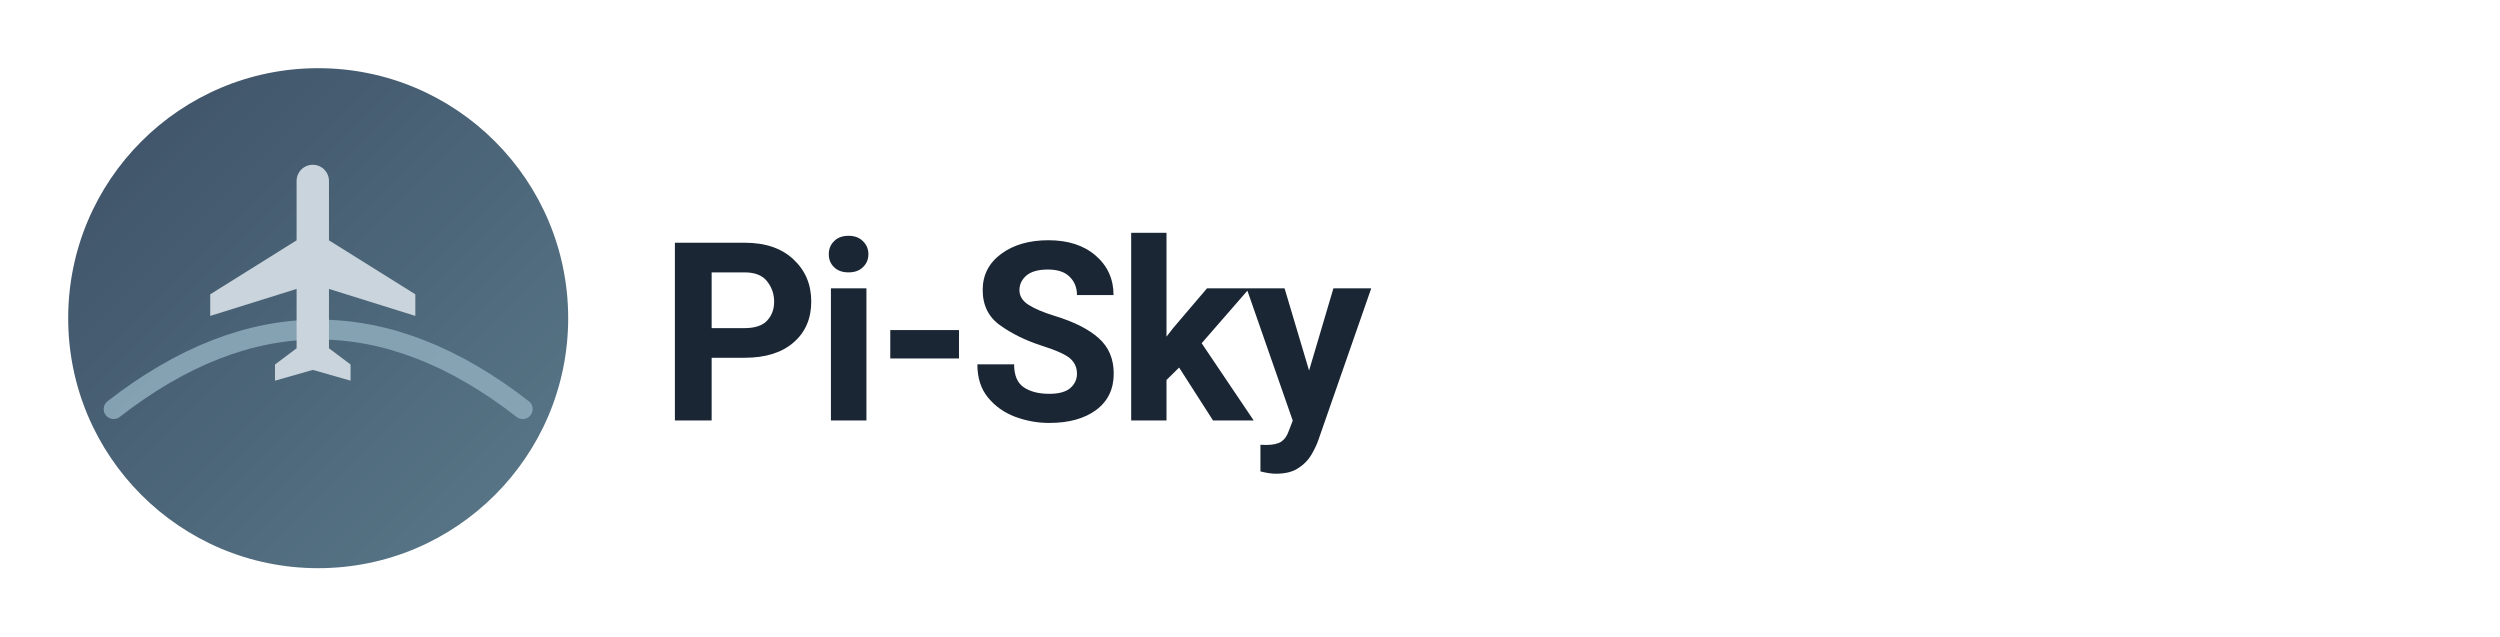
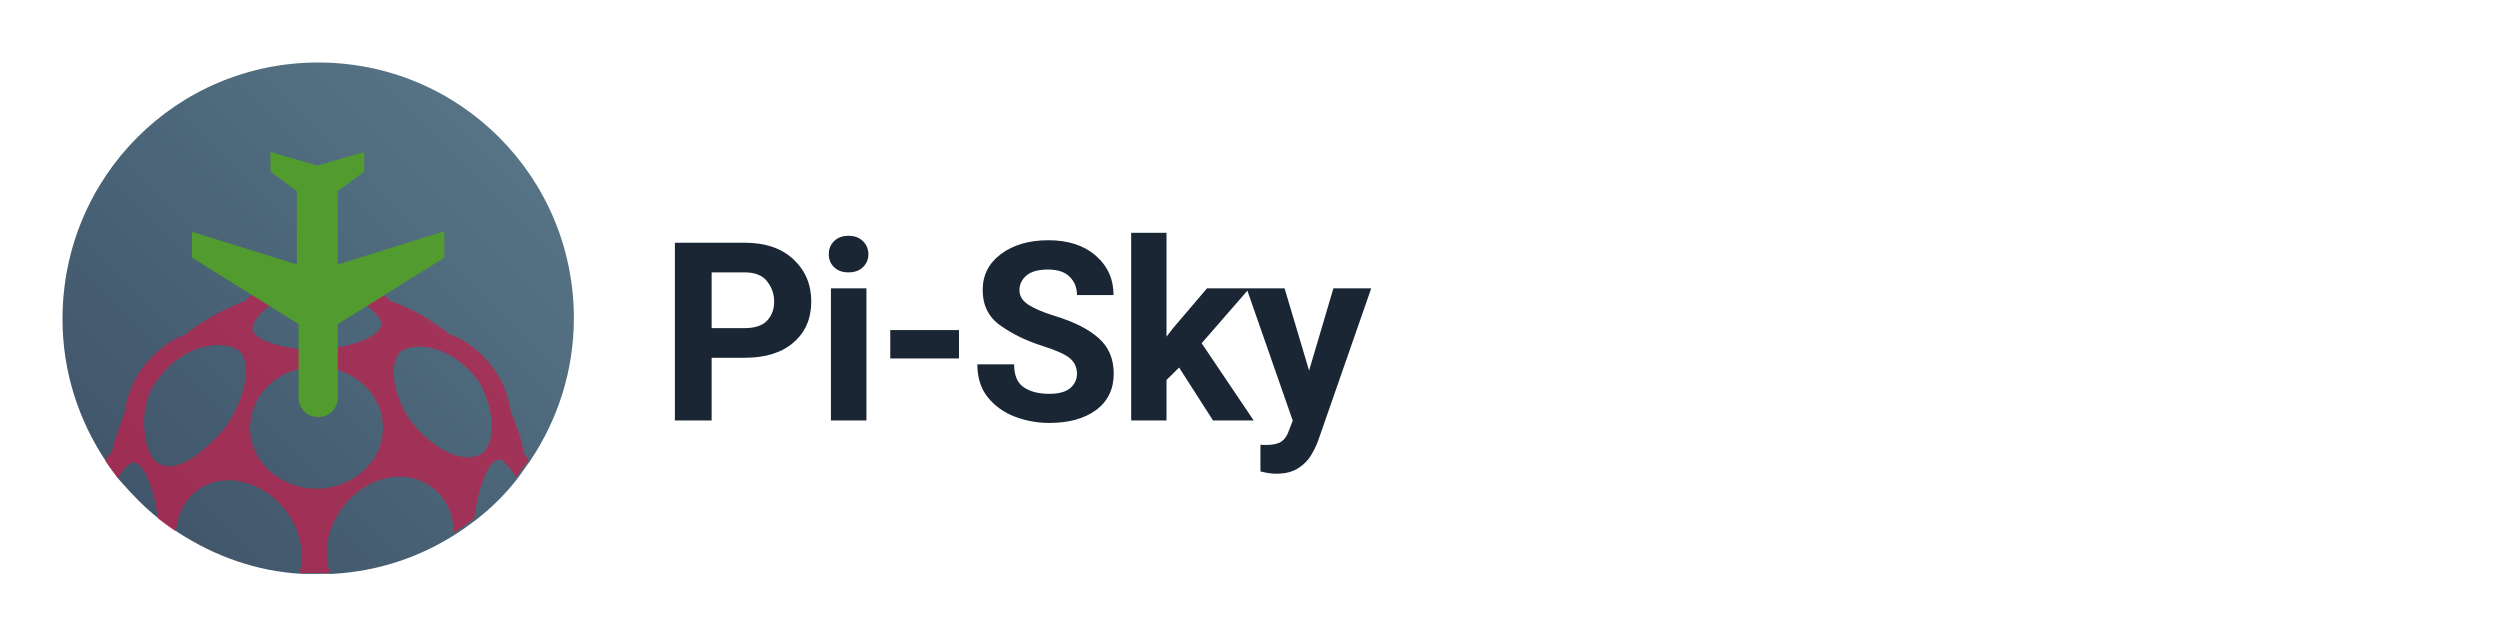
<svg xmlns="http://www.w3.org/2000/svg" viewBox="0 0 220 56" role="img" aria-label="Pi-Sky">
  <defs>
-     <linearGradient id="markBg" x1="0%" y1="0%" x2="100%" y2="100%">
-       <stop offset="0%" stop-color="#3d5066" />
-       <stop offset="100%" stop-color="#5a7a8a" />
+     <style>
+       .logo-st0 {
+         fill: #519b2f;
+       }
+ 
+       .logo-st1 {
+         fill: url(#logo-linear-gradient);
+       }
+ 
+       .logo-st2 {
+         fill: #c51d4a;
+         isolation: isolate;
+         opacity: .7;
+       }
+     </style>
+     <linearGradient id="logo-linear-gradient" x1="2" y1="62" x2="62" y2="2" gradientUnits="userSpaceOnUse">
+       <stop offset="0" stop-color="#3d5066" />
+       <stop offset="1" stop-color="#5a7a8a" />
    </linearGradient>
  </defs>
-   <g transform="translate(4 4)">
-     <circle cx="24" cy="24" r="22" fill="url(#markBg)" />
-     <path d="M6 32 Q24 18 42 32" fill="none" stroke="#8ba8b8" stroke-width="1.75" stroke-linecap="round" opacity="0.9" />
-     <g fill="#c9d4dc" transform="translate(24 20) scale(0.95) translate(-12 -12)">
-       <path d="M21 16v-2l-8-5V3.5c0-.83-.67-1.5-1.5-1.5S10 2.67 10 3.5V9l-8 5v2l8-2.5V19l-2 1.5V22l3.5-1 3.5 1v-1.5L13 19v-5.5l8 2.5z" />
-     </g>
+   <g transform="translate(4 4) scale(0.75)">
+     <path class="logo-st1" d="M62,32c0,6.2-1.9,11.9-5.1,16.7-.5.7-1,1.4-1.5,2.1-1.4,1.8-3,3.4-4.8,4.8-.8.6-1.6,1.2-2.4,1.7-4.2,2.7-9.1,4.4-14.5,4.7-.6,0-1.1,0-1.7,0s-1.3,0-1.9,0c-5.4-.3-10.3-2.1-14.6-4.9-.7-.5-1.5-1-2.1-1.5-1.8-1.4-3.3-3-4.8-4.7-.5-.7-1.1-1.4-1.5-2.1-3.2-4.8-5.1-10.5-5.1-16.7C2,15.4,15.4,2,32,2s30,13.4,30,30Z" />
+     <path class="logo-st2" d="M56.1,47.7c-.3-1.9-.9-3.2-1.5-4.7-.8-6-5.9-8.8-7.2-9.1-.2-.2-.4-.3-.6-.5-1.8-1.3-3.7-2.5-6.3-3.4-2.7-2.7-5.6-3.8-8.5-3.8h-.1c-2.9,0-5.8,1-8.5,3.8-2.5.9-4.5,2.1-6.3,3.4-.2.1-.4.3-.6.5-1.3.3-6.4,3.1-7.2,9.1-.5,1.5-1.1,2.8-1.5,4.7-.3.3-.6.7-.8,1,.5.7,1,1.4,1.5,2.1.4-.7.9-1.4,1.5-1.8,1.4-.6,2.8,3,3.2,6.5.7.5,1.4,1.1,2.1,1.5.2-2.1,1.1-3.9,2.8-5,3.2-2.1,7.9-.7,10.4,3,1.5,2.2,1.9,4.8,1.3,6.9.6,0,1.3,0,1.9,0s1.2,0,1.7,0c-.8-2.2-.4-5,1.2-7.3,2.5-3.8,7.2-5.1,10.4-3,1.9,1.2,2.9,3.3,2.9,5.6.8-.5,1.6-1.1,2.4-1.7.5-3.7,1.8-7.5,3.3-6.8.6.5,1.2,1.2,1.6,2,.5-.7,1.1-1.4,1.5-2.1-.2-.3-.5-.7-.8-1ZM31.8,28.4c3.1-.1,6.2,2,7.2,3.4.3.3.4.7.4.9,0,1.2-2.5,2.3-5.1,2.7-1,.2-1.9.2-2.7.2-.6,0-1.3,0-1.9,0-2.7-.3-5.4-1.2-5.4-2.4,0-.3.2-.8.5-1.2,1.2-1.6,4.1-3.5,7-3.4ZM20.7,45.3c-2.8,3.1-5.7,5.1-7.8,3.5-1.4-1.4-2.2-6.5.2-9.5,3.3-4.6,7.9-4.7,9.6-3.5,1.8,1.6.4,6.7-2,9.5ZM39.6,44.9c0,3.9-3.5,7.1-7.8,7.1-4.3,0-7.8-3.2-7.8-7.1h0c0-3.3,2.4-6.1,5.6-6.9.7-.2,1.4-.3,2.1-.3.9,0,1.8.1,2.6.4,3.1.9,5.3,3.6,5.3,6.7h0ZM51.2,47.9c-2.2,1.3-5.5-.5-8-3.4-2.2-2.6-3.2-7.3-1.4-8.7,1.8-1,6-.6,9.1,3.7,2,3.6,1.8,7.3.3,8.4Z" />
+     <path class="logo-st0" d="M17.2,21.8v3.1l12.5,7.8v8.6c0,1.3,1,2.3,2.3,2.3s2.3-1,2.3-2.3v-8.6l12.5-7.8v-3.1l-12.5,3.9v-8.6l3.1-2.3v-2.3l-5.5,1.6-5.5-1.6v2.3l3.1,2.3v8.6l-12.5-3.9Z" />
  </g>
  <text x="58" y="37" font-family="system-ui, -apple-system, 'Segoe UI', Roboto, Ubuntu, sans-serif" font-size="22" font-weight="700" fill="#1a2634" letter-spacing="-0.02em">Pi-Sky</text>
</svg>
